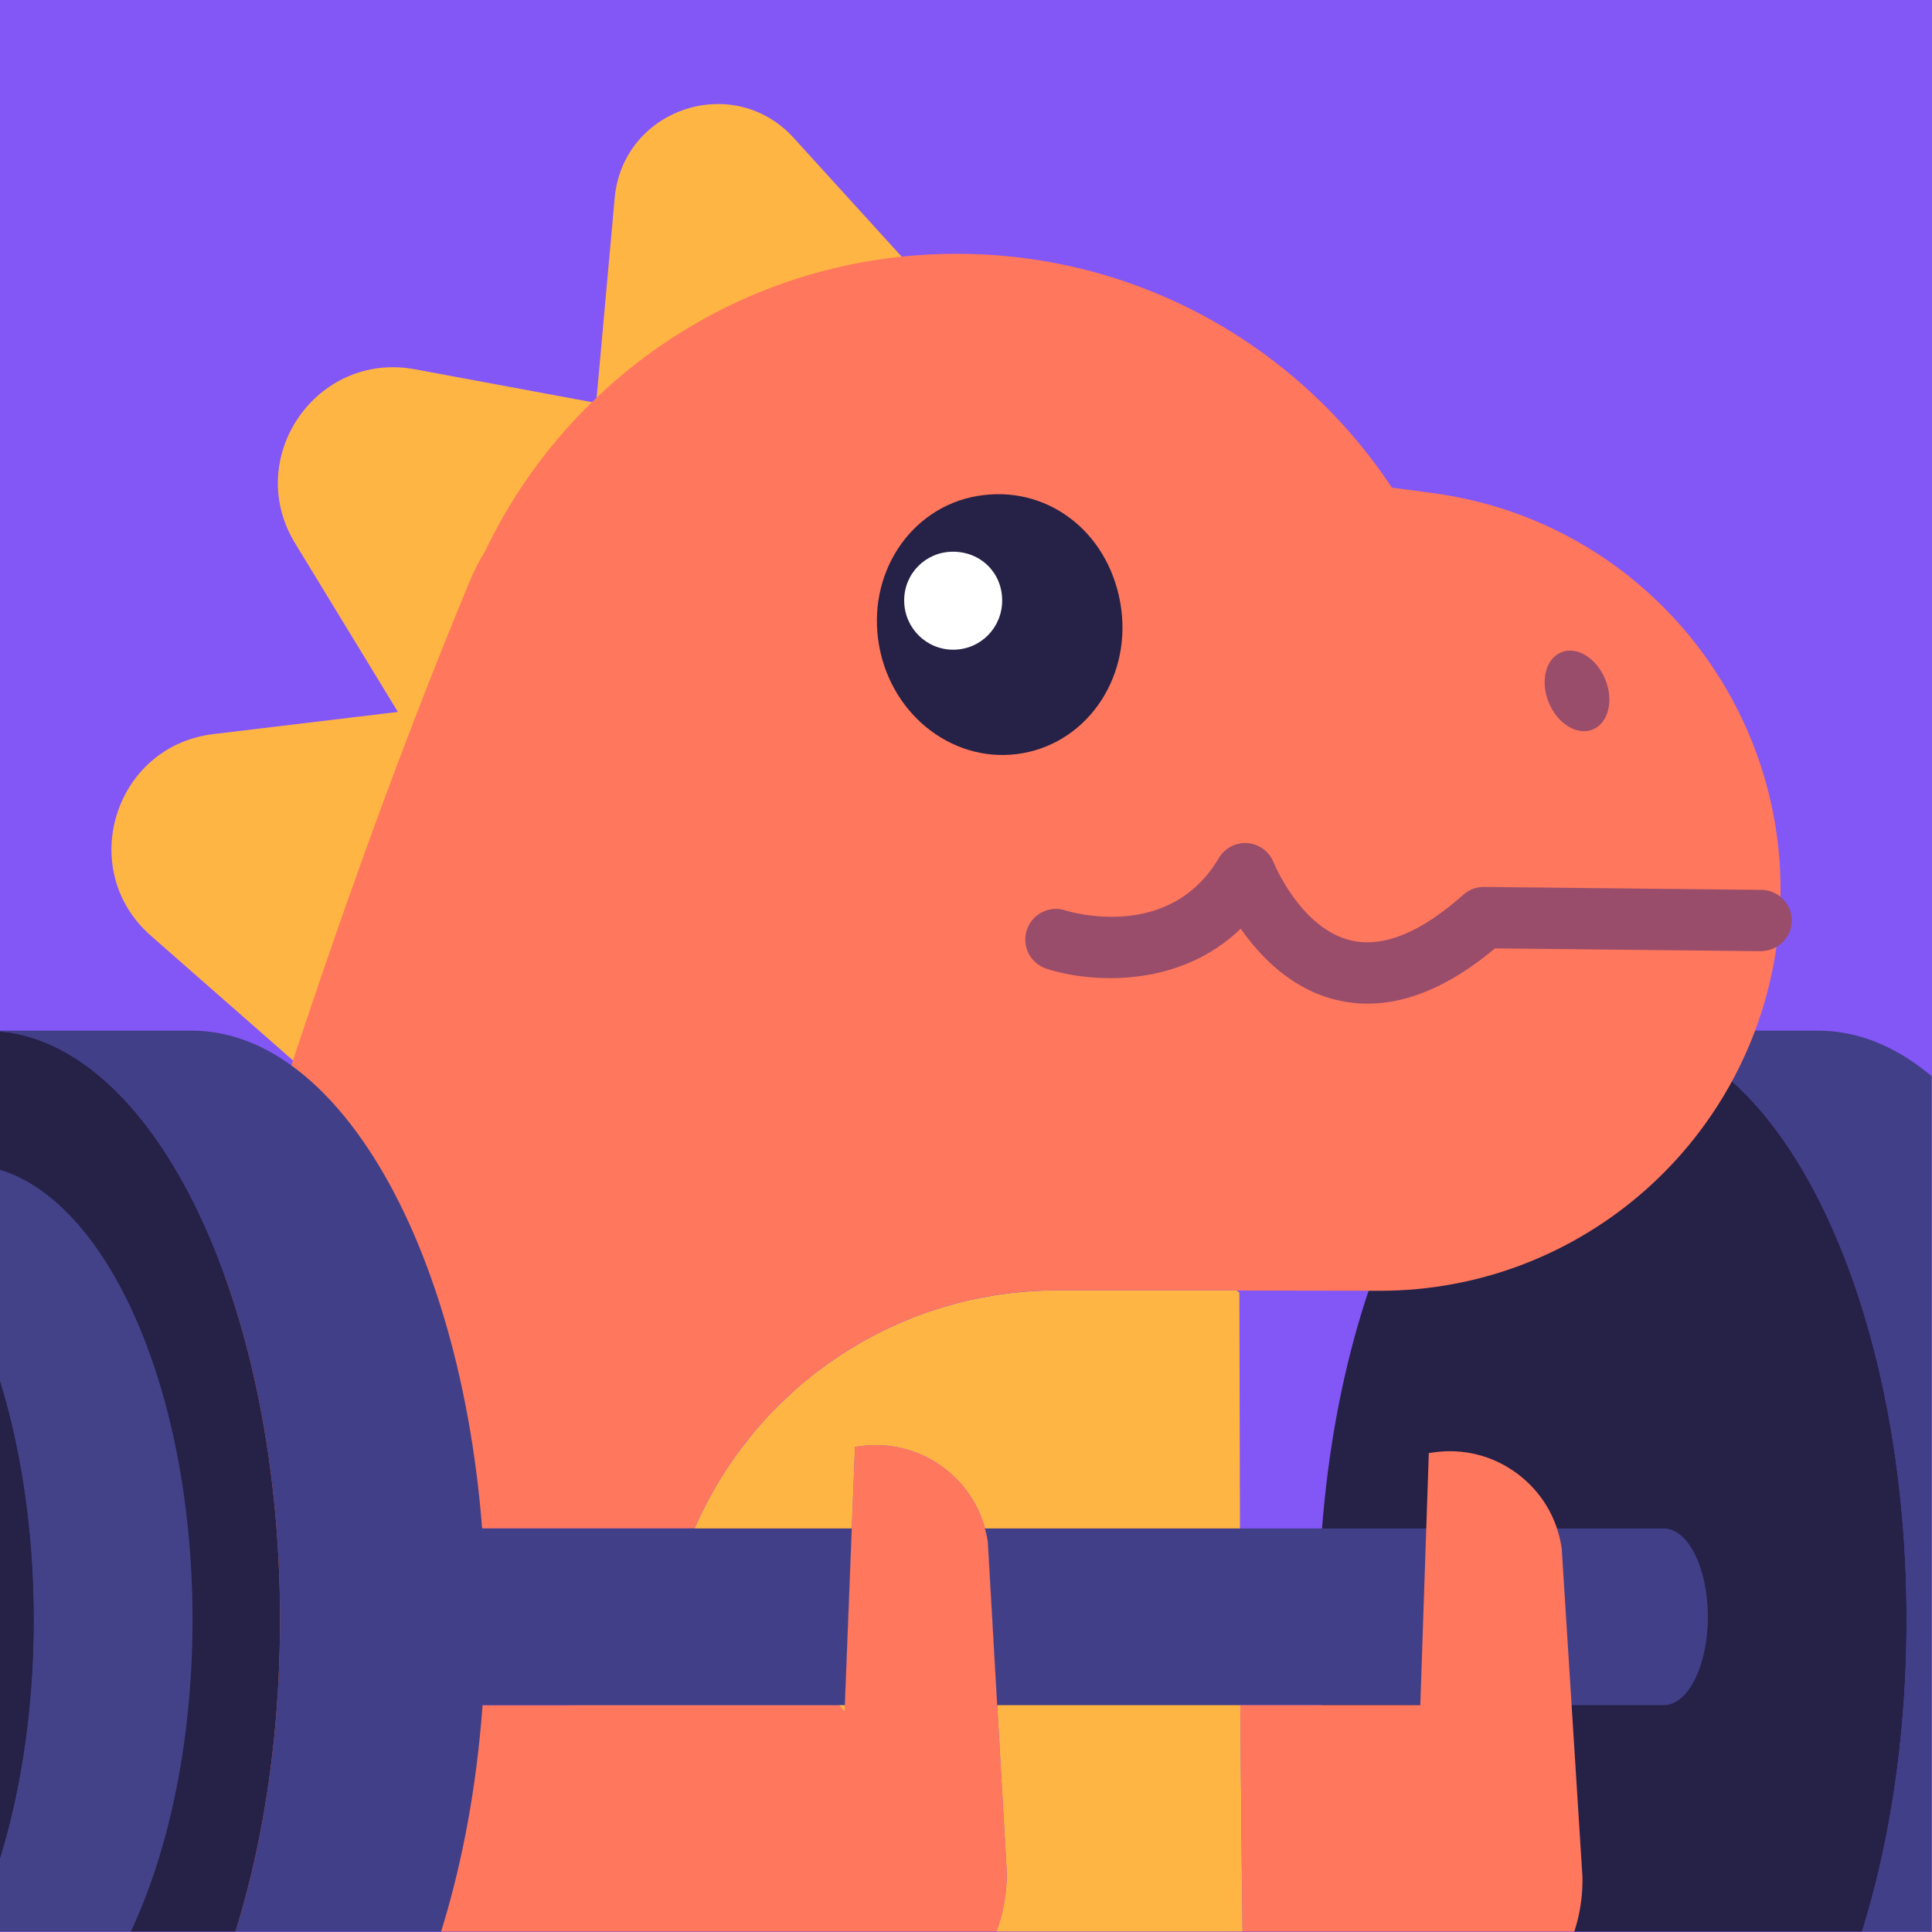
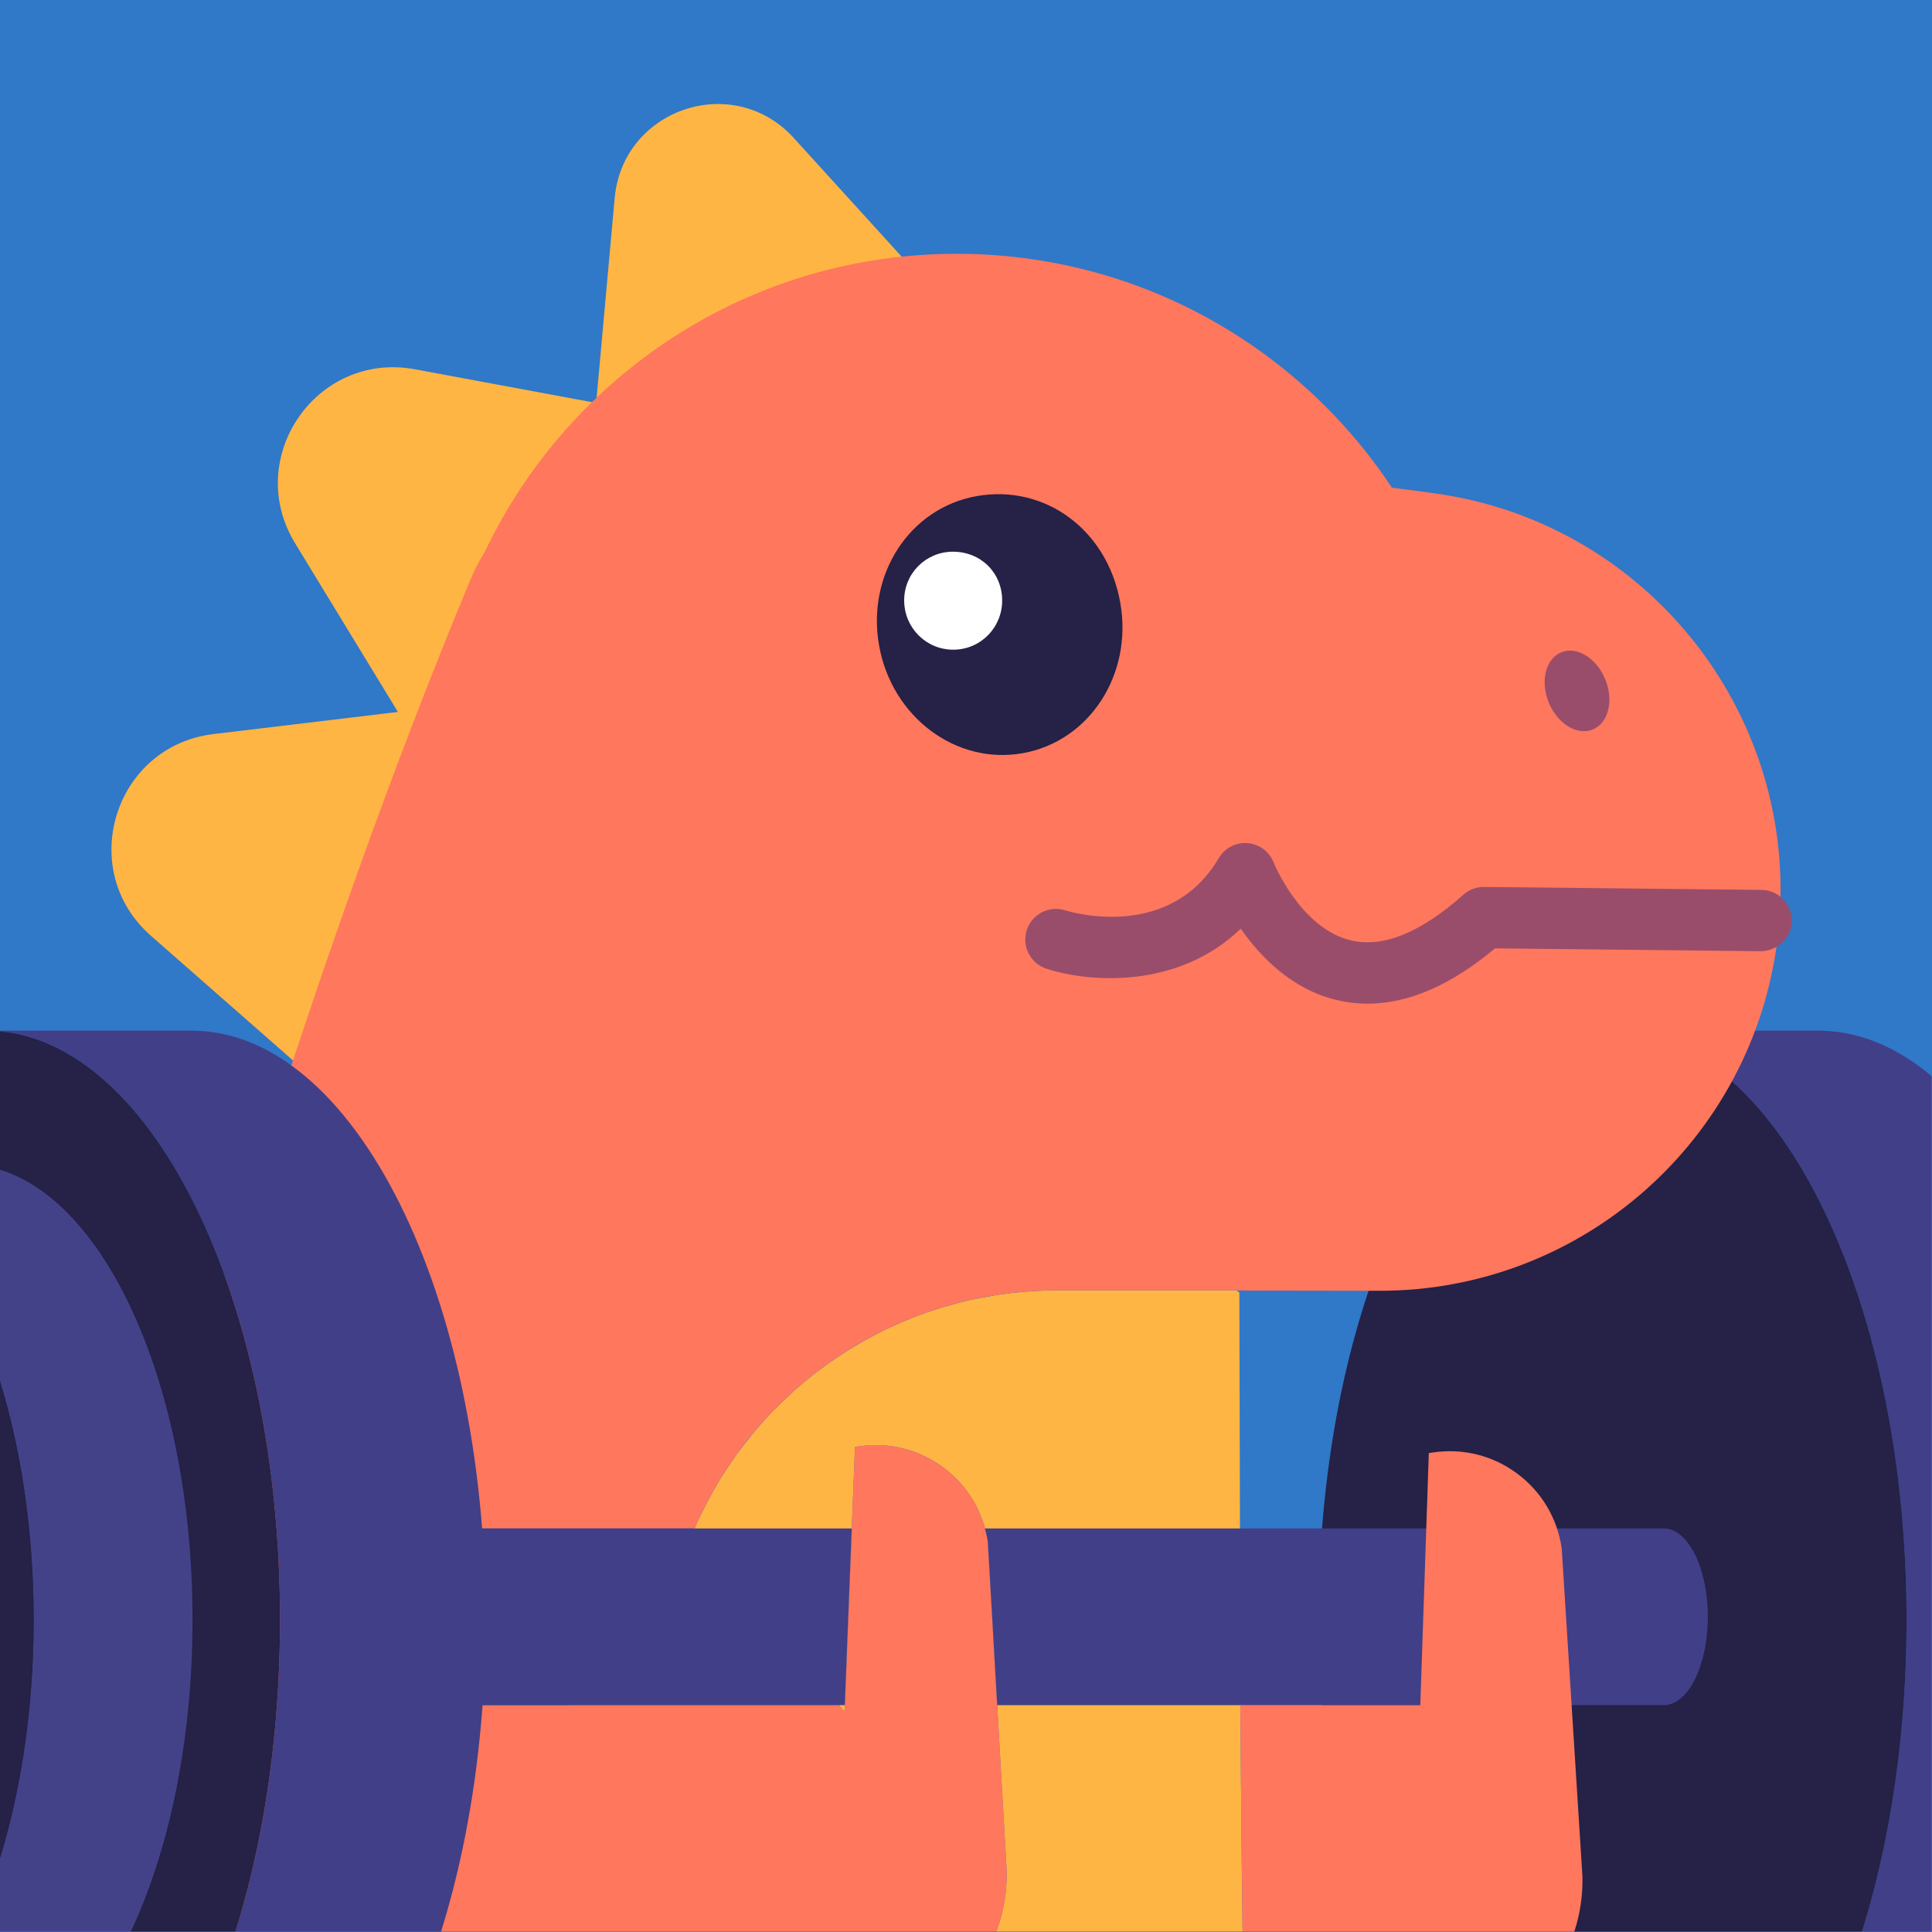
<svg xmlns="http://www.w3.org/2000/svg" width="64" height="64" viewBox="0 0 64 64" fill="none">
  <g clip-path="url(#clip0_178_2507)">
-     <rect width="64" height="64" fill="#8356F6" />
+     <rect width="64" height="64" fill="#3078C8" />
    <g clip-path="url(#clip1_178_2507)">
-       <path d="M63.985 0H0V63.985H63.985V0Z" fill="#8356F6" />
+       <path d="M63.985 0H0V63.985H63.985V0Z" fill="#3078C8" />
      <mask id="mask0_178_2507" style="mask-type:luminance" maskUnits="userSpaceOnUse" x="0" y="0" width="64" height="64">
        <path d="M63.985 0H0V63.985H63.985V0Z" fill="white" />
      </mask>
      <g mask="url(#mask0_178_2507)">
        <path d="M41.235 70.272C41.206 68.145 41.172 65.433 41.148 62.774C41.138 62.023 41.128 61.281 41.123 60.554V60.369C41.108 59.184 41.099 58.052 41.094 57.032C41.094 56.901 41.094 56.769 41.089 56.637C41.084 55.423 41.079 54.398 41.084 53.672C41.074 50.052 41.055 42.818 41.055 42.818C41.055 42.818 41.03 42.798 40.981 42.759C40.977 42.754 40.967 42.749 40.962 42.744H35.02C34.722 42.744 34.426 42.758 34.132 42.778C34.073 42.782 34.014 42.785 33.955 42.79C33.671 42.813 33.39 42.844 33.111 42.885C33.06 42.893 33.011 42.902 32.96 42.91C32.915 42.917 32.872 42.927 32.827 42.935C32.61 42.972 32.393 43.01 32.179 43.057C32.147 43.064 32.114 43.07 32.082 43.078C31.845 43.132 31.611 43.197 31.379 43.265C31.343 43.276 31.305 43.284 31.269 43.295C31.212 43.312 31.155 43.329 31.099 43.347C30.832 43.431 30.567 43.521 30.308 43.621C30.278 43.633 30.249 43.645 30.22 43.657C29.976 43.754 29.735 43.858 29.499 43.968C29.456 43.988 29.413 44.007 29.371 44.027C29.123 44.146 28.88 44.273 28.64 44.407C28.592 44.434 28.545 44.461 28.497 44.489C28.013 44.768 27.548 45.077 27.105 45.414C27.101 45.417 27.096 45.42 27.091 45.424C27.049 45.456 27.007 45.488 26.965 45.52C26.749 45.689 26.537 45.864 26.332 46.047C26.298 46.077 26.265 46.108 26.231 46.139C26.195 46.172 26.16 46.208 26.124 46.242C25.967 46.388 25.809 46.535 25.659 46.689C25.642 46.706 25.624 46.723 25.607 46.741C25.413 46.941 25.229 47.148 25.049 47.359C25.013 47.402 24.977 47.444 24.942 47.487C24.884 47.556 24.832 47.629 24.776 47.699C24.659 47.847 24.539 47.992 24.428 48.146C24.411 48.168 24.396 48.192 24.379 48.215C24.225 48.43 24.077 48.651 23.935 48.877C23.913 48.912 23.89 48.947 23.868 48.983C23.722 49.221 23.584 49.464 23.453 49.712C23.428 49.757 23.405 49.804 23.381 49.85C23.249 50.106 23.123 50.365 23.008 50.631C22.541 51.709 22.214 52.867 22.049 54.081L21.966 54.53C20.723 54.828 19.637 55.529 18.85 56.485H27.791C27.853 56.559 27.919 56.629 27.977 56.706L28.323 47.93L28.474 47.91C30.518 47.613 32.425 49.032 32.723 51.076L33.347 61.959C33.386 63.696 32.591 65.36 31.22 66.418L29.864 67.008L25.342 68.969L24.918 69.155L20.61 71.023L18.91 71.761L18.217 75.964C18.218 75.965 18.218 75.965 18.218 75.965C18.34 76.015 18.455 76.075 18.575 76.129C18.776 76.22 18.98 76.307 19.177 76.406C19.325 76.482 19.468 76.568 19.614 76.648C19.775 76.737 19.939 76.82 20.096 76.915C20.214 76.985 20.325 77.065 20.441 77.139C20.619 77.253 20.8 77.364 20.973 77.486C24.676 80.096 27.095 84.404 27.095 89.279V89.281C27.095 89.628 27.079 89.971 27.055 90.311C27.051 90.368 27.048 90.425 27.044 90.481C27.017 90.804 26.979 91.123 26.931 91.439C26.921 91.506 26.91 91.573 26.899 91.64C26.847 91.954 26.787 92.266 26.715 92.573C26.704 92.624 26.689 92.674 26.677 92.724C26.607 93.008 26.529 93.289 26.443 93.566C26.427 93.616 26.414 93.667 26.398 93.716C26.304 94.005 26.2 94.289 26.089 94.569C26.059 94.645 26.029 94.721 25.998 94.796C25.886 95.065 25.767 95.331 25.639 95.592C25.603 95.666 25.564 95.74 25.527 95.814C25.4 96.062 25.268 96.307 25.128 96.547C25.093 96.607 25.056 96.666 25.02 96.725C24.884 96.951 24.741 97.171 24.593 97.389C24.547 97.456 24.502 97.524 24.455 97.591C24.29 97.824 24.117 98.051 23.939 98.274C23.886 98.341 23.832 98.406 23.778 98.472C23.735 98.523 23.695 98.576 23.651 98.626C28.361 97.079 32.466 94.202 35.523 90.443C37.874 87.56 39.611 84.16 40.528 80.433C40.752 79.531 40.928 78.604 41.055 77.667C41.089 77.413 41.118 77.16 41.142 76.906C41.177 76.589 41.201 76.277 41.221 75.96C41.26 75.394 41.279 74.828 41.279 74.257C41.279 73.95 41.26 72.491 41.235 70.467L41.235 70.272Z" fill="#FFB544" />
        <path d="M20.362 6.56L19.569 15.332L33.26 12.233L26.267 4.54C24.253 2.376 20.629 3.617 20.362 6.56Z" fill="#FFB544" />
        <path d="M13.745 12.233C10.487 11.628 8.05 15.164 9.774 17.994L13.875 24.722L21.493 13.672L13.745 12.233Z" fill="#FFB544" />
        <path d="M5.001 31L10.924 36.198L14.895 23.378L7.071 24.317C3.781 24.712 2.51 28.815 5.001 31Z" fill="#FFB544" />
        <path d="M67.881 38.574H66.409C64.728 35.805 62.575 34.142 60.229 34.142H53.417V34.143C58.797 34.143 63.157 42.878 63.157 53.655C63.157 64.431 58.797 73.167 53.417 73.167V73.168H60.229C62.575 73.168 64.728 71.504 66.409 68.736H67.881C72.039 68.736 75.409 61.984 75.409 53.655C75.409 45.326 72.039 38.574 67.881 38.574Z" fill="#413F87" />
        <path d="M53.418 73.167C58.797 73.167 63.157 64.431 63.157 53.655C63.157 42.879 58.797 34.143 53.418 34.143C48.038 34.143 43.678 42.879 43.678 53.655C43.678 64.431 48.038 73.167 53.418 73.167Z" fill="#252147" />
        <path d="M42.187 42.745H40.962C40.958 42.74 40.953 42.74 40.948 42.735H40.982V41.642H41.211L42.187 42.745Z" fill="#FF775D" />
        <path fill-rule="evenodd" clip-rule="evenodd" d="M47.499 16.339C47.036 16.276 46.572 16.212 46.109 16.154C43.016 11.485 37.714 8.407 31.689 8.407C24.796 8.407 18.845 12.436 16.064 18.271C15.879 18.568 15.718 18.88 15.577 19.217C10.381 31.7 6.537 45.008 2.659 58.296L-1.736 67.75C-6.068 74.028 -13.629 77.989 -21.732 77.56C-22.736 77.506 -23.727 77.389 -24.688 77.209C-26.907 76.789 -28.805 78.828 -28.19 81.004C-28.044 81.535 -27.878 82.062 -27.693 82.584H-27.698C-27.059 83.404 -26.43 84.18 -25.805 84.902C-25.785 84.931 -25.766 84.955 -25.737 84.98L-25.737 84.98C-22.61 88.609 -19.644 91.063 -16.732 92.78C-14.379 94.168 -12.062 95.073 -9.723 95.728C-9.351 95.831 -8.979 95.929 -8.606 96.021C-8.483 96.052 -8.36 96.082 -8.238 96.111C-7.844 96.204 -7.449 96.293 -7.053 96.376C-6.948 96.398 -6.842 96.42 -6.736 96.441C-6.021 96.587 -5.302 96.719 -4.576 96.843L0.197 107.885L2.562 113.079L20.306 113.061H22.695C22.695 113.061 19.763 106.82 17.873 102.73C23.268 100.644 27.096 95.41 27.096 89.279C27.096 83.28 23.431 78.138 18.219 75.965C18.218 75.965 18.218 75.965 18.218 75.964L18.91 71.761L20.611 71.023L24.918 69.155L25.342 68.969L29.864 67.008L31.221 66.418C32.592 65.36 33.387 63.696 33.348 61.959L32.723 51.076C32.426 49.032 30.518 47.613 28.474 47.91L28.323 47.93L27.977 56.706C27.919 56.629 27.853 56.559 27.792 56.485H13.607V50.631H23.009C25.037 45.946 29.695 42.744 35.021 42.744H40.962C40.958 42.739 40.953 42.739 40.948 42.735H40.982C41.084 42.739 41.177 42.744 41.25 42.744C41.406 42.749 41.489 42.754 41.489 42.754H42.636L45.709 42.759C52.402 42.759 58.046 37.773 58.88 31.134C59.782 23.92 54.709 17.319 47.499 16.339Z" fill="#FF775D" />
        <path d="M33.882 24.95C31.674 25.345 29.551 23.76 29.123 21.396C28.695 19.031 30.14 16.818 32.366 16.432C34.635 16.039 36.685 17.564 37.11 19.963C37.531 22.336 36.095 24.554 33.882 24.95Z" fill="#252147" />
        <path d="M31.591 21.522C30.694 21.53 29.962 20.81 29.952 19.909C29.941 19.007 30.66 18.279 31.563 18.276C32.484 18.273 33.191 18.966 33.198 19.88C33.205 20.784 32.49 21.515 31.591 21.522Z" fill="white" />
        <path d="M27.986 56.486L28.216 50.631H13.607V56.486H24.653H27.792H27.986Z" fill="#413F87" />
        <path d="M55.114 50.631H32.627C32.667 50.776 32.701 50.924 32.723 51.076L33.033 56.486H55.114C55.921 56.486 56.575 55.175 56.575 53.559C56.575 51.942 55.921 50.631 55.114 50.631Z" fill="#413F87" />
        <path d="M6.347 34.142H-0.464V34.143C4.915 34.143 9.276 42.878 9.276 53.655C9.276 64.431 4.915 73.167 -0.464 73.167V73.168H6.347C11.726 73.168 16.087 64.431 16.087 53.655C16.087 42.878 11.726 34.142 6.347 34.142Z" fill="#413F87" />
        <path d="M-0.464 73.166C4.915 73.166 9.276 64.431 9.276 53.654C9.276 42.878 4.915 34.142 -0.464 34.142C-5.843 34.142 -10.204 42.878 -10.204 53.654C-10.204 64.431 -5.843 73.166 -0.464 73.166Z" fill="#252147" />
        <path d="M-1.15 38.574H-6.414C-2.256 38.574 1.114 45.326 1.114 53.654C1.114 61.983 -2.256 68.735 -6.414 68.735V68.736H-1.15C3.008 68.736 6.378 61.984 6.378 53.655C6.378 45.326 3.008 38.574 -1.15 38.574Z" fill="#434289" />
        <path d="M-6.414 68.735C-2.257 68.735 1.114 61.984 1.114 53.655C1.114 45.326 -2.257 38.574 -6.414 38.574C-10.572 38.574 -13.942 45.326 -13.942 53.655C-13.942 61.984 -10.572 68.735 -6.414 68.735Z" fill="#252147" />
        <path d="M51.734 51.297L51.732 51.282C51.588 50.291 51.066 49.416 50.264 48.818C49.461 48.218 48.473 47.969 47.482 48.113L47.331 48.135L47.049 56.485H41.09L41.089 56.646C41.089 56.646 41.094 56.904 41.094 57.032C41.099 58.052 41.109 59.184 41.123 60.369V60.554C41.128 61.281 41.138 62.023 41.148 62.774C41.172 65.433 41.206 68.145 41.236 70.272V70.472L50.254 66.646L50.294 66.622C51.667 65.565 52.462 63.898 52.42 62.158L51.734 51.297Z" fill="#FF775D" />
        <path d="M45.303 33.248C44.956 33.248 44.613 33.207 44.274 33.126C42.781 32.768 41.742 31.684 41.102 30.763C39.038 32.756 36.115 32.562 34.664 32.089C34.131 31.915 33.84 31.342 34.014 30.809C34.187 30.277 34.758 29.985 35.289 30.157C35.432 30.202 38.733 31.208 40.373 28.427C40.57 28.093 40.941 27.898 41.328 27.93C41.715 27.962 42.051 28.211 42.192 28.573C42.2 28.591 43.081 30.759 44.755 31.153C45.815 31.403 47.067 30.894 48.475 29.639C48.664 29.47 48.912 29.377 49.161 29.381L58.351 29.479C58.912 29.485 59.361 29.945 59.356 30.506C59.349 31.066 58.89 31.5 58.33 31.51L49.524 31.416C48.069 32.634 46.654 33.248 45.303 33.248Z" fill="#994D6A" />
        <path d="M52.761 24.166C53.279 23.955 53.465 23.212 53.177 22.506C52.889 21.799 52.237 21.398 51.719 21.608C51.202 21.819 51.016 22.562 51.303 23.269C51.591 23.975 52.244 24.377 52.761 24.166Z" fill="#994D6A" />
      </g>
    </g>
  </g>
  <defs>
    <clipPath id="clip0_178_2507">
      <rect width="64" height="64" fill="white" />
    </clipPath>
    <clipPath id="clip1_178_2507">
      <rect width="64" height="64" fill="white" />
    </clipPath>
  </defs>
</svg>
